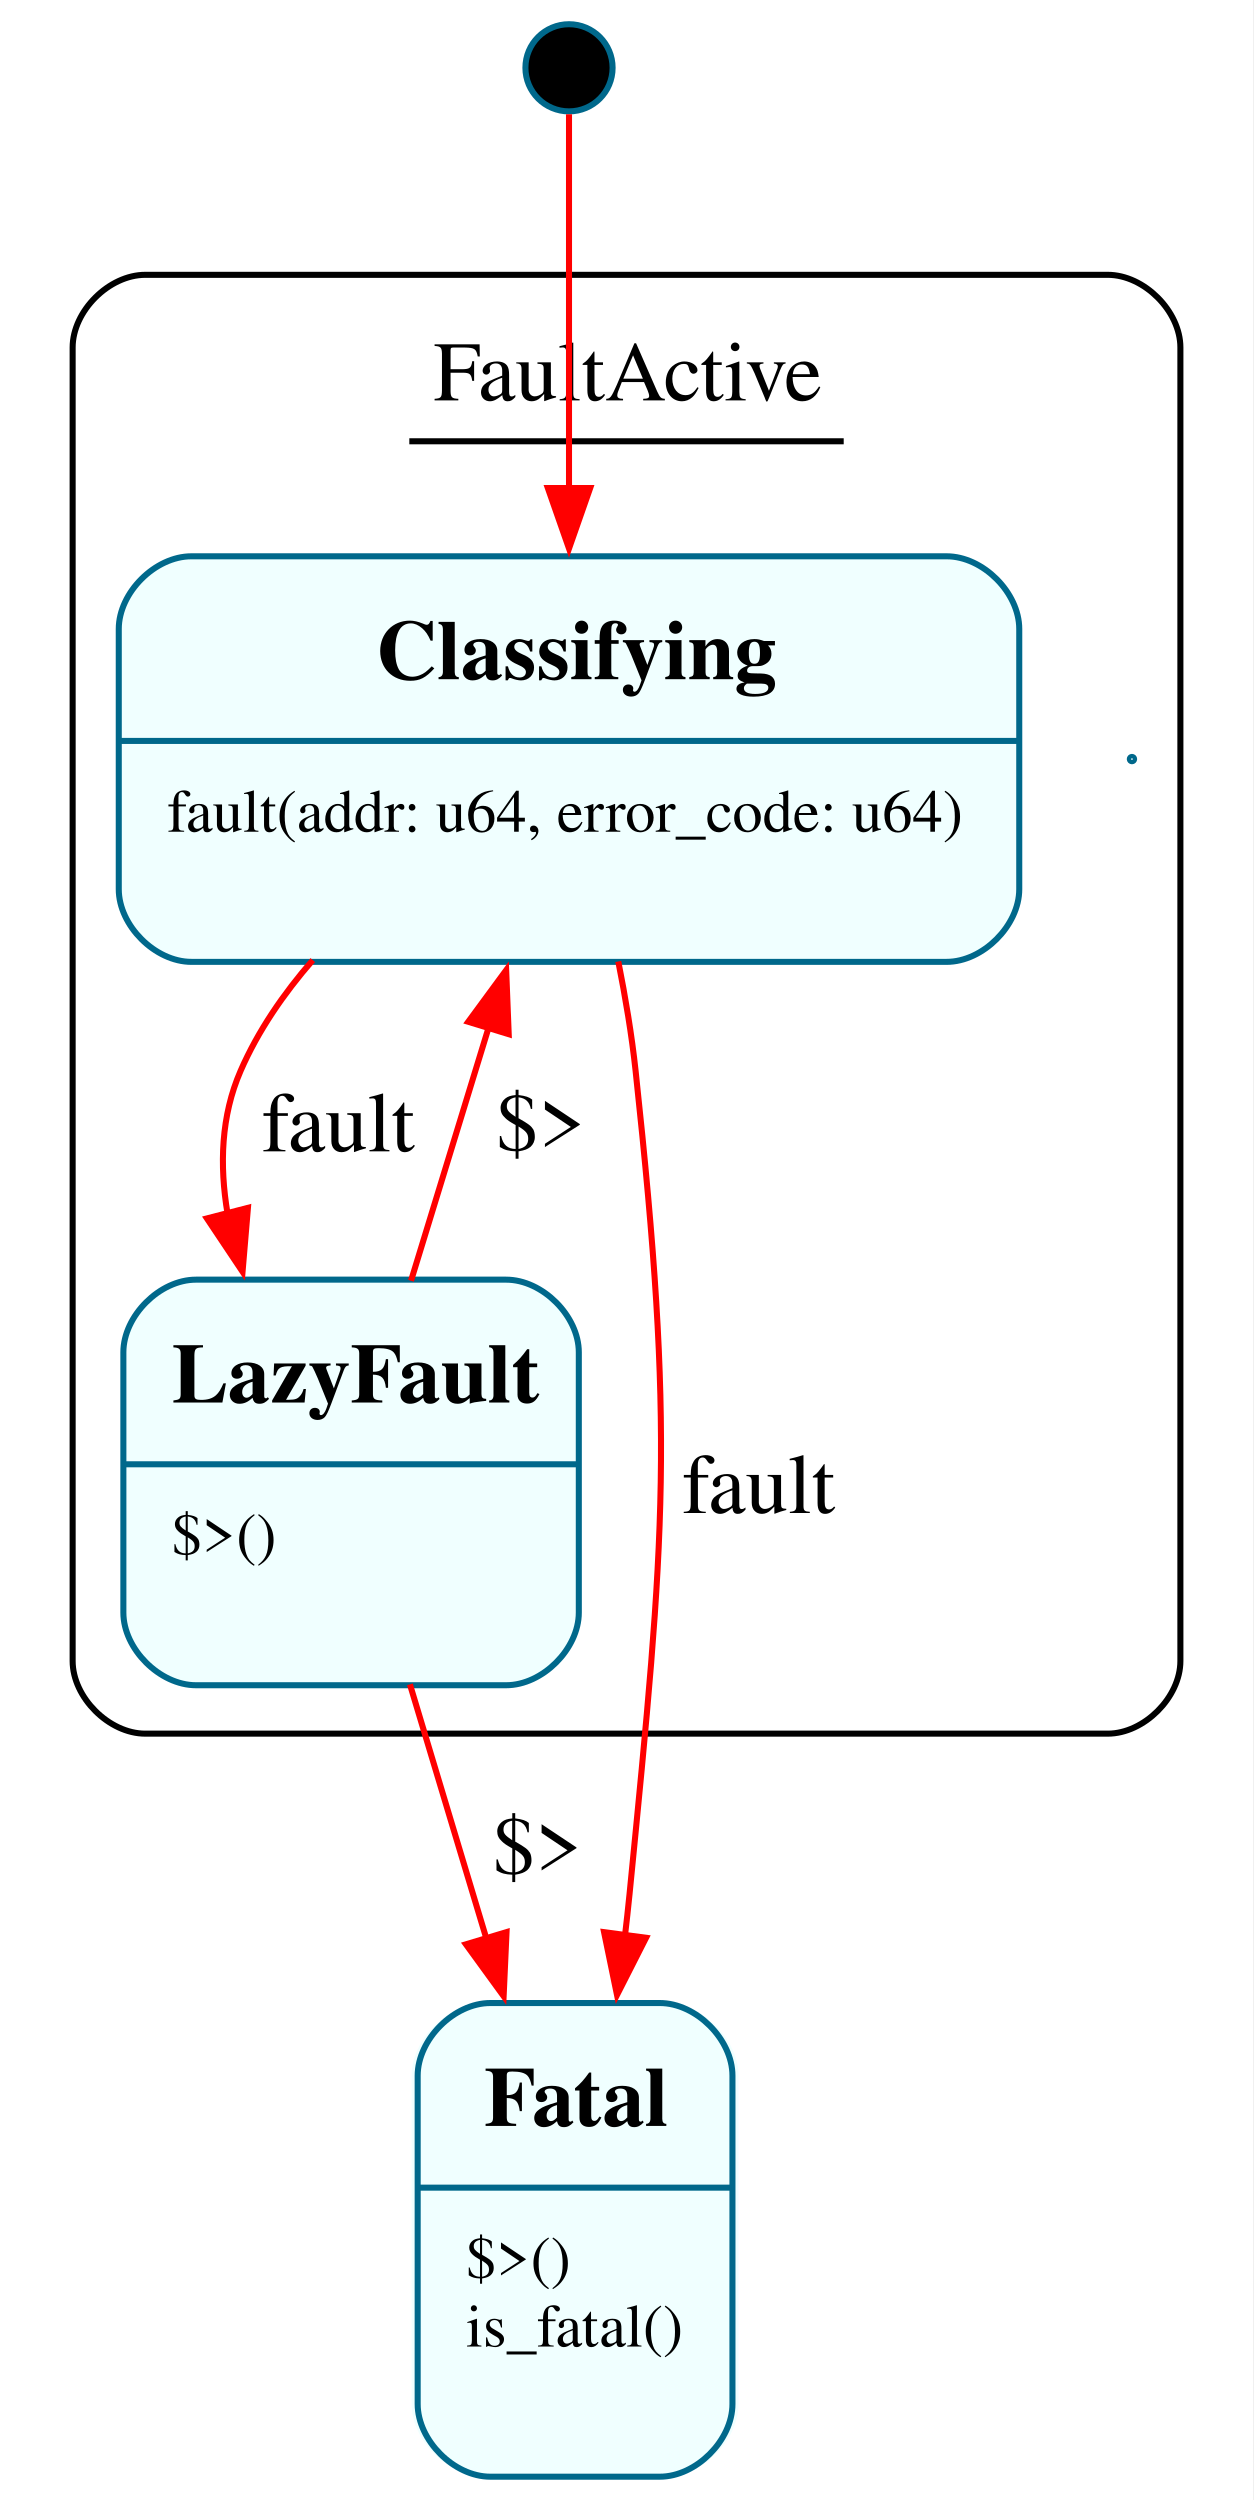
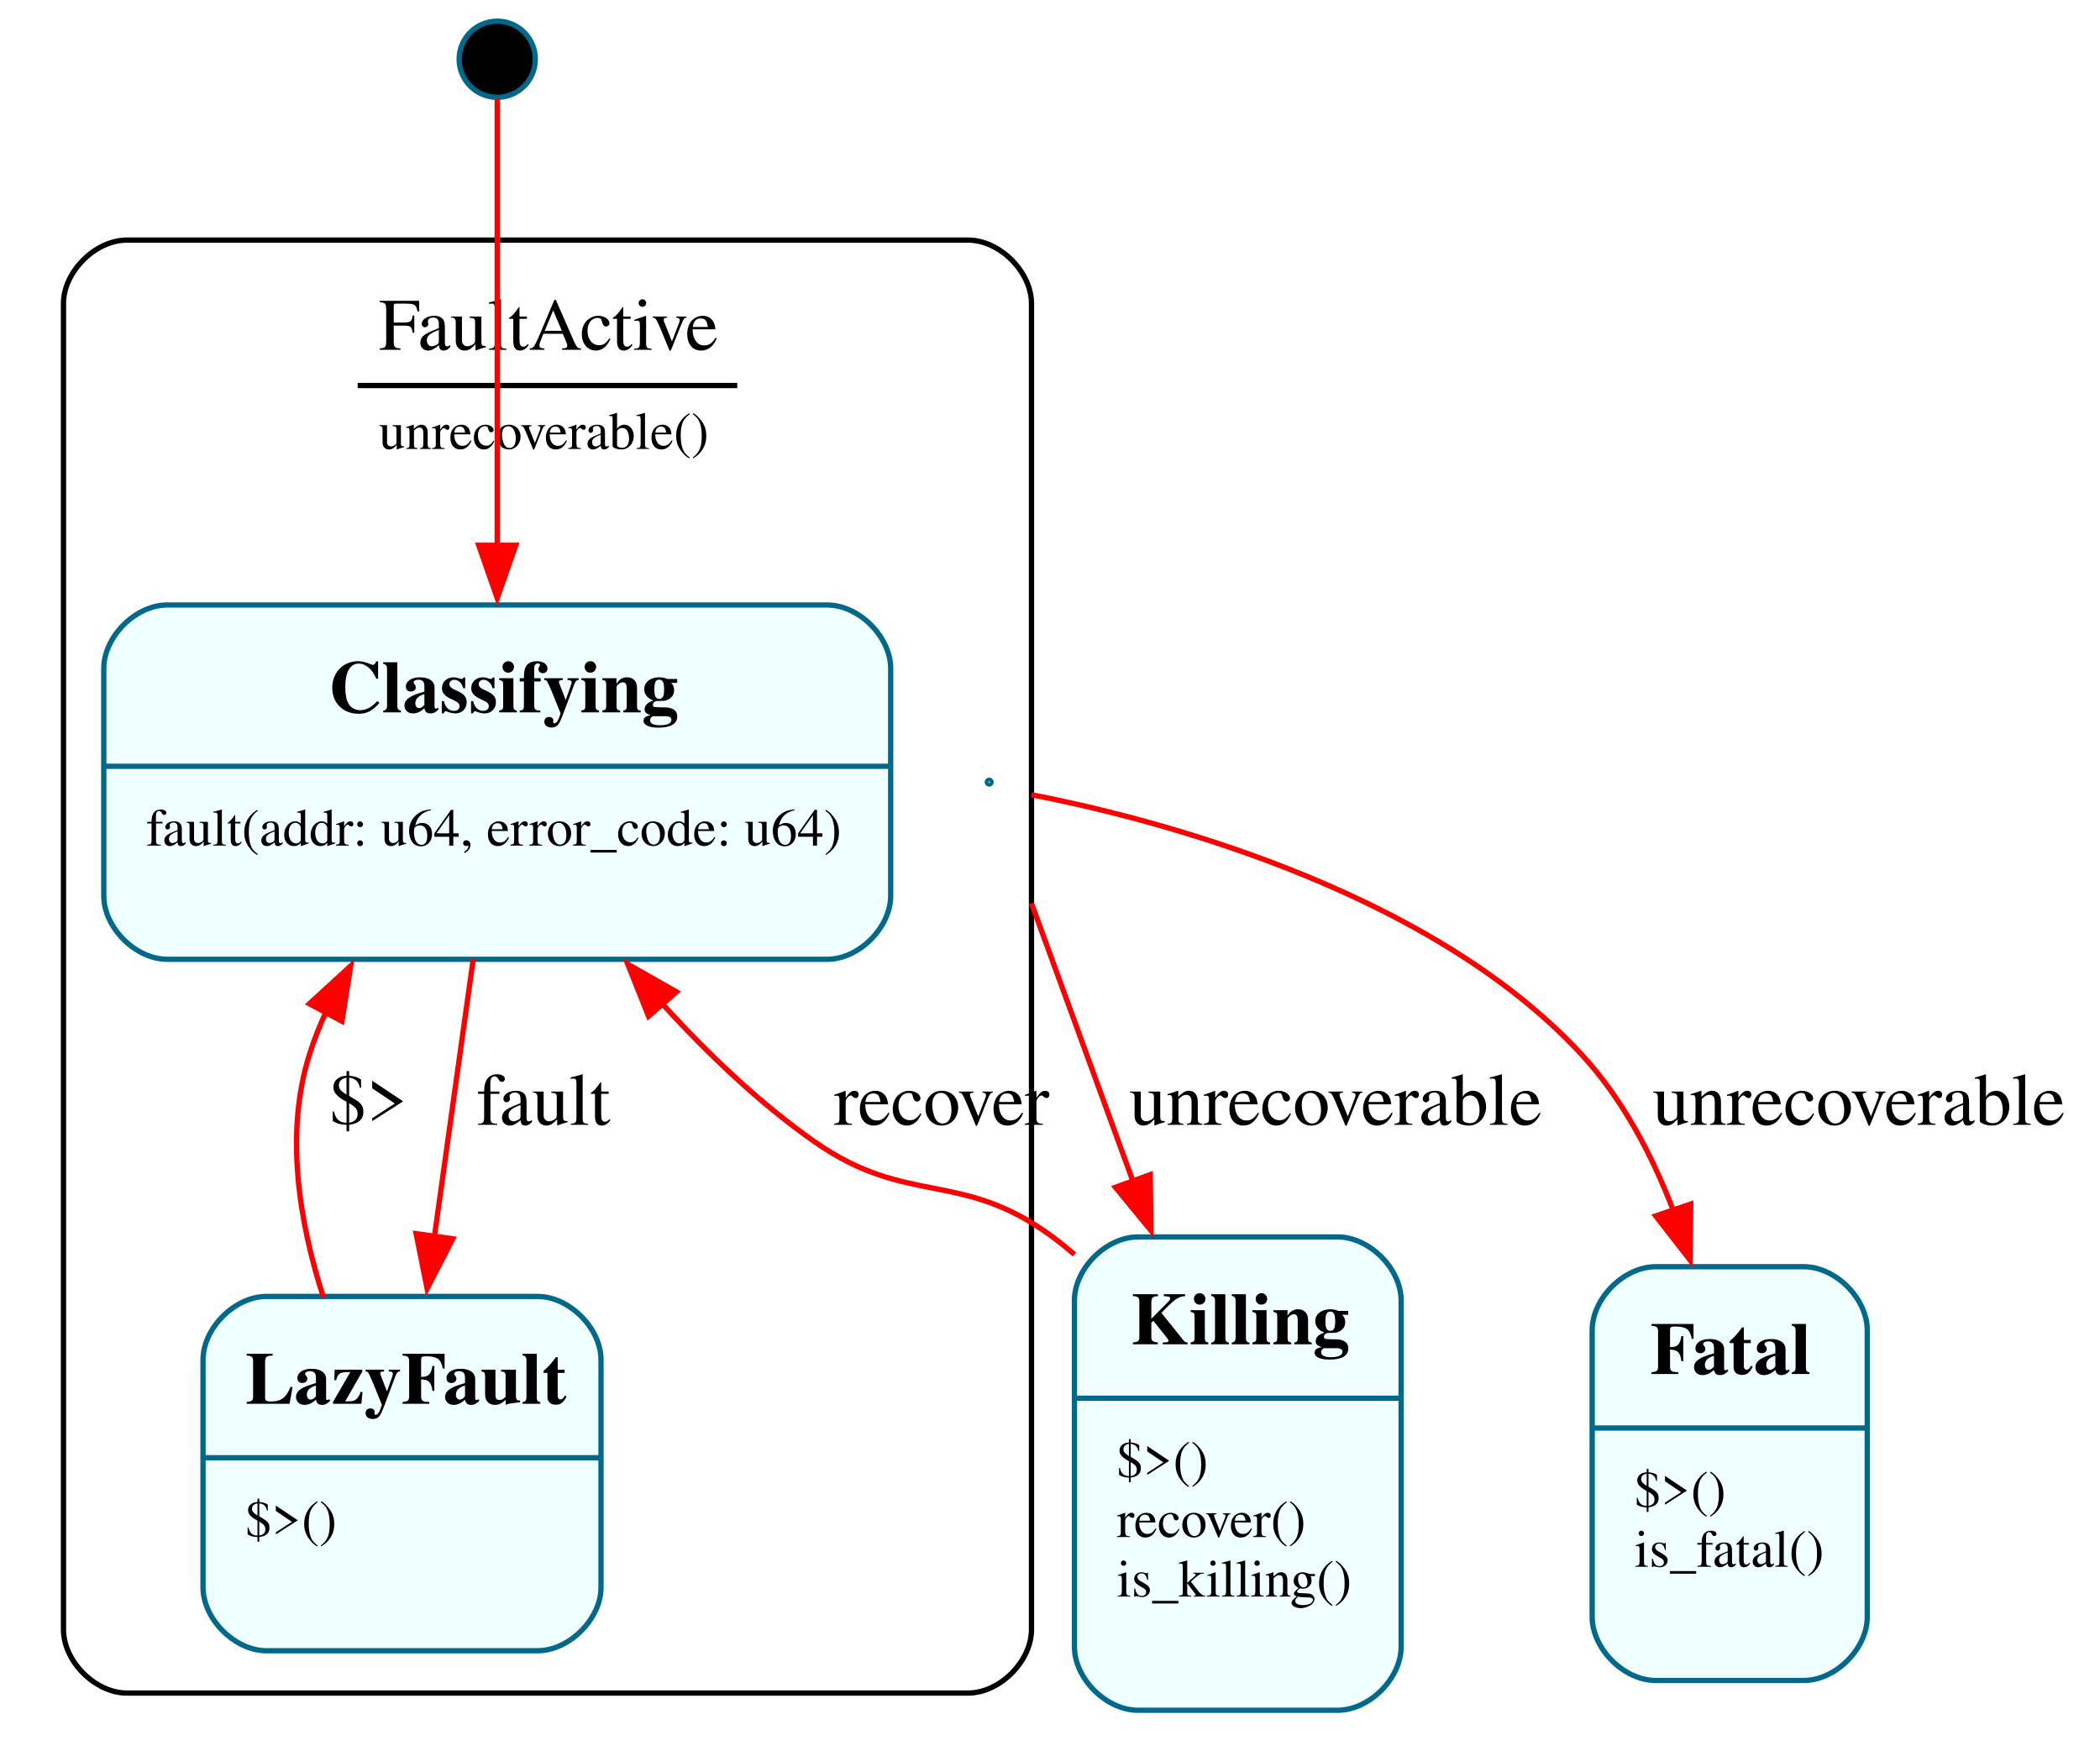
- <svg xmlns="http://www.w3.org/2000/svg" width="207pt" height="413pt" viewBox="0.00 0.00 207.00 413.00">
-   <g id="graph0" class="graph" transform="scale(1 1) rotate(0) translate(4 409.15)">
-     <polygon fill="white" stroke="none" points="-4,4 -4,-409.15 203,-409.15 203,4 -4,4" />
+ <svg xmlns="http://www.w3.org/2000/svg" width="397pt" height="332pt" viewBox="0.00 0.00 397.00 332.00">
+   <g id="graph0" class="graph" transform="scale(1 1) rotate(0) translate(4 328.15)">
+     <polygon fill="white" stroke="none" points="-4,4 -4,-328.15 393.41,-328.15 393.41,4 -4,4" />
    <g id="clust1" class="cluster">
-       <path fill="none" stroke="black" d="M20,-122.75C20,-122.75 179,-122.75 179,-122.75 185,-122.75 191,-128.75 191,-134.75 191,-134.75 191,-351.75 191,-351.75 191,-357.75 185,-363.75 179,-363.75 179,-363.75 20,-363.75 20,-363.75 14,-363.75 8,-357.75 8,-351.75 8,-351.75 8,-134.75 8,-134.75 8,-128.75 14,-122.75 20,-122.75" />
-       <text xml:space="preserve" text-anchor="start" x="67.62" y="-343" font-family="Times,serif" font-size="14.00">FaultActive</text>
-       <polygon fill="black" stroke="black" points="63.62,-336.25 63.62,-336.25 135.38,-336.25 135.38,-336.25 63.62,-336.25" />
+       <path fill="none" stroke="black" d="M20,-8C20,-8 179,-8 179,-8 185,-8 191,-14 191,-20 191,-20 191,-270.75 191,-270.75 191,-276.75 185,-282.75 179,-282.75 179,-282.75 20,-282.75 20,-282.75 14,-282.75 8,-276.75 8,-270.75 8,-270.75 8,-20 8,-20 8,-14 14,-8 20,-8" />
+       <text xml:space="preserve" text-anchor="start" x="67.62" y="-262" font-family="Times,serif" font-size="14.00">FaultActive</text>
+       <text xml:space="preserve" text-anchor="start" x="67.62" y="-243.25" font-family="Times,serif" font-size="10.00">unrecoverable()</text>
+       <text xml:space="preserve" text-anchor="start" x="81.5" y="-232" font-family="Times,serif" font-size="10.00">                </text>
+       <polygon fill="black" stroke="black" points="63.62,-255.25 63.62,-255.25 135.38,-255.25 135.38,-255.25 63.62,-255.25" />
    </g>
    <g id="node1" class="node">
-       <ellipse fill="black" stroke="#00688b" cx="90" cy="-397.95" rx="7.2" ry="7.2" />
+       <ellipse fill="black" stroke="#00688b" cx="90" cy="-316.95" rx="7.2" ry="7.2" />
    </g>
    <g id="node2" class="node">
-       <path fill="azure" stroke="none" d="M152.38,-317.25C152.38,-317.25 27.62,-317.25 27.62,-317.25 21.62,-317.25 15.62,-311.25 15.62,-305.25 15.62,-305.25 15.62,-262.25 15.62,-262.25 15.62,-256.25 21.62,-250.25 27.62,-250.25 27.62,-250.25 152.38,-250.25 152.38,-250.25 158.38,-250.25 164.38,-256.25 164.38,-262.25 164.38,-262.25 164.38,-305.25 164.38,-305.25 164.38,-311.25 158.38,-317.25 152.38,-317.25" />
-       <text xml:space="preserve" text-anchor="start" x="58.12" y="-296.95" font-family="Times,serif" font-weight="bold" font-size="14.00">Classifying</text>
-       <text xml:space="preserve" text-anchor="start" x="23.62" y="-271.75" font-family="Times,serif" font-size="10.00">fault(addr: u64, error_code: u64)</text>
-       <text xml:space="preserve" text-anchor="start" x="72" y="-260.5" font-family="Times,serif" font-size="10.00">                </text>
-       <polygon fill="#00688b" stroke="#00688b" points="15.62,-286.75 15.62,-286.75 164.38,-286.75 164.38,-286.75 15.62,-286.75" />
-       <path fill="none" stroke="#00688b" d="M27.62,-250.25C27.62,-250.25 152.38,-250.25 152.38,-250.25 158.38,-250.25 164.38,-256.25 164.38,-262.25 164.38,-262.25 164.38,-305.25 164.38,-305.25 164.38,-311.25 158.38,-317.25 152.38,-317.25 152.38,-317.25 27.62,-317.25 27.62,-317.25 21.62,-317.25 15.62,-311.25 15.62,-305.25 15.62,-305.25 15.62,-262.25 15.62,-262.25 15.62,-256.25 21.62,-250.25 27.62,-250.25" />
+       <path fill="azure" stroke="none" d="M152.38,-213.75C152.38,-213.75 27.62,-213.75 27.62,-213.75 21.62,-213.75 15.62,-207.75 15.62,-201.75 15.62,-201.75 15.62,-158.75 15.62,-158.75 15.62,-152.75 21.62,-146.75 27.62,-146.75 27.62,-146.75 152.38,-146.75 152.38,-146.75 158.38,-146.75 164.38,-152.75 164.38,-158.75 164.38,-158.75 164.38,-201.75 164.38,-201.75 164.38,-207.75 158.38,-213.75 152.38,-213.75" />
+       <text xml:space="preserve" text-anchor="start" x="58.12" y="-193.45" font-family="Times,serif" font-weight="bold" font-size="14.00">Classifying</text>
+       <text xml:space="preserve" text-anchor="start" x="23.62" y="-168.25" font-family="Times,serif" font-size="10.00">fault(addr: u64, error_code: u64)</text>
+       <text xml:space="preserve" text-anchor="start" x="72" y="-157" font-family="Times,serif" font-size="10.00">                </text>
+       <polygon fill="#00688b" stroke="#00688b" points="15.62,-183.25 15.62,-183.25 164.38,-183.25 164.38,-183.25 15.62,-183.25" />
+       <path fill="none" stroke="#00688b" d="M27.62,-146.75C27.62,-146.75 152.38,-146.75 152.38,-146.75 158.38,-146.75 164.38,-152.75 164.38,-158.75 164.38,-158.75 164.38,-201.75 164.38,-201.75 164.38,-207.75 158.38,-213.75 152.38,-213.75 152.38,-213.75 27.62,-213.75 27.62,-213.75 21.62,-213.75 15.62,-207.75 15.62,-201.75 15.62,-201.75 15.62,-158.75 15.62,-158.75 15.62,-152.75 21.62,-146.75 27.62,-146.75" />
    </g>
    <g id="edge1" class="edge">
-       <path fill="none" stroke="red" d="M90,-390.27C90,-378.2 90,-351.86 90,-328.51" />
-       <polygon fill="red" stroke="red" points="93.5,-328.53 90,-318.53 86.5,-328.53 93.5,-328.53" />
+       <path fill="none" stroke="red" d="M90,-309.45C90,-294.35 90,-255.83 90,-224.93" />
+       <polygon fill="red" stroke="red" points="93.5,-225.04 90,-215.04 86.5,-225.04 93.5,-225.04" />
    </g>
    <g id="node4" class="node">
-       <path fill="azure" stroke="none" d="M79.62,-197.75C79.62,-197.75 28.37,-197.75 28.37,-197.75 22.38,-197.75 16.38,-191.75 16.38,-185.75 16.38,-185.75 16.38,-142.75 16.38,-142.75 16.38,-136.75 22.38,-130.75 28.38,-130.75 28.38,-130.75 79.62,-130.75 79.62,-130.75 85.62,-130.75 91.62,-136.75 91.62,-142.75 91.62,-142.75 91.62,-185.75 91.62,-185.75 91.62,-191.75 85.62,-197.75 79.62,-197.75" />
-       <text xml:space="preserve" text-anchor="start" x="24.38" y="-177.45" font-family="Times,serif" font-weight="bold" font-size="14.00">LazyFault</text>
-       <text xml:space="preserve" text-anchor="start" x="24.38" y="-152.25" font-family="Times,serif" font-size="10.00">$&gt;()</text>
-       <text xml:space="preserve" text-anchor="start" x="24.38" y="-141" font-family="Times,serif" font-size="10.00">                </text>
-       <polygon fill="#00688b" stroke="#00688b" points="16.38,-167.25 16.38,-167.25 91.62,-167.25 91.62,-167.25 16.38,-167.25" />
-       <path fill="none" stroke="#00688b" d="M28.38,-130.75C28.38,-130.75 79.62,-130.75 79.62,-130.75 85.62,-130.75 91.62,-136.75 91.62,-142.75 91.62,-142.75 91.62,-185.75 91.62,-185.75 91.62,-191.75 85.62,-197.75 79.62,-197.75 79.62,-197.75 28.37,-197.75 28.37,-197.75 22.38,-197.75 16.38,-191.75 16.38,-185.75 16.38,-185.75 16.38,-142.75 16.38,-142.75 16.38,-136.75 22.38,-130.75 28.38,-130.75" />
+       <path fill="azure" stroke="none" d="M97.62,-83C97.62,-83 46.37,-83 46.37,-83 40.38,-83 34.38,-77 34.38,-71 34.38,-71 34.38,-28 34.38,-28 34.38,-22 40.38,-16 46.38,-16 46.38,-16 97.62,-16 97.62,-16 103.62,-16 109.62,-22 109.62,-28 109.62,-28 109.62,-71 109.62,-71 109.62,-77 103.62,-83 97.62,-83" />
+       <text xml:space="preserve" text-anchor="start" x="42.38" y="-62.7" font-family="Times,serif" font-weight="bold" font-size="14.00">LazyFault</text>
+       <text xml:space="preserve" text-anchor="start" x="42.38" y="-37.5" font-family="Times,serif" font-size="10.00">$&gt;()</text>
+       <text xml:space="preserve" text-anchor="start" x="42.38" y="-26.25" font-family="Times,serif" font-size="10.00">                </text>
+       <polygon fill="#00688b" stroke="#00688b" points="34.38,-52.5 34.38,-52.5 109.62,-52.5 109.62,-52.5 34.38,-52.5" />
+       <path fill="none" stroke="#00688b" d="M46.38,-16C46.38,-16 97.62,-16 97.62,-16 103.62,-16 109.62,-22 109.62,-28 109.62,-28 109.62,-71 109.62,-71 109.62,-77 103.62,-83 97.62,-83 97.62,-83 46.37,-83 46.37,-83 40.38,-83 34.38,-77 34.38,-71 34.38,-71 34.38,-28 34.38,-28 34.38,-22 40.38,-16 46.38,-16" />
    </g>
    <g id="edge2" class="edge">
-       <path fill="none" stroke="red" d="M47.67,-250.54C42.84,-244.99 38.63,-238.86 35.75,-232.25 32.51,-224.81 32.24,-216.66 33.59,-208.67" />
-       <polygon fill="red" stroke="red" points="36.96,-209.62 36.07,-199.06 30.18,-207.87 36.96,-209.62" />
-       <text xml:space="preserve" text-anchor="middle" x="51.88" y="-218.95" font-family="Times,serif" font-size="14.00"> fault </text>
+       <path fill="none" stroke="red" d="M85.46,-146.76C83.22,-130.75 80.49,-111.22 78.07,-93.95" />
+       <polygon fill="red" stroke="red" points="81.6,-93.9 76.75,-84.48 74.67,-94.87 81.6,-93.9" />
+       <text xml:space="preserve" text-anchor="middle" x="98.74" y="-115.45" font-family="Times,serif" font-size="14.00"> fault </text>
+     </g>
+     <g id="node3" class="node">
+       <ellipse fill="azure" stroke="#00688b" cx="183" cy="-180.25" rx="0.36" ry="0.36" />
    </g>
    <g id="node5" class="node">
-       <path fill="azure" stroke="none" d="M106,-78.25C106,-78.25 76,-78.25 76,-78.25 70,-78.25 64,-72.25 64,-66.25 64,-66.25 64,-12 64,-12 64,-6 70,0 76,0 76,0 106,0 106,0 112,0 118,-6 118,-12 118,-12 118,-66.25 118,-66.25 118,-72.25 112,-78.25 106,-78.25" />
-       <text xml:space="preserve" text-anchor="start" x="76" y="-57.95" font-family="Times,serif" font-weight="bold" font-size="14.00">Fatal</text>
-       <text xml:space="preserve" text-anchor="start" x="73" y="-32.75" font-family="Times,serif" font-size="10.00">$&gt;()</text>
-       <text xml:space="preserve" text-anchor="start" x="73" y="-21.5" font-family="Times,serif" font-size="10.00">is_fatal()</text>
-       <text xml:space="preserve" text-anchor="start" x="77.5" y="-10.25" font-family="Times,serif" font-size="10.00">            </text>
-       <polygon fill="#00688b" stroke="#00688b" points="65,-47.75 65,-47.75 117,-47.75 117,-47.75 65,-47.75" />
-       <path fill="none" stroke="#00688b" d="M77,0C77,0 105,0 105,0 111,0 117,-6 117,-12 117,-12 117,-66.25 117,-66.25 117,-72.25 111,-78.25 105,-78.25 105,-78.25 77,-78.25 77,-78.25 71,-78.25 65,-72.25 65,-66.25 65,-66.25 65,-12 65,-12 65,-6 71,0 77,0" />
+       <path fill="azure" stroke="none" d="M338,-88.62C338,-88.62 308,-88.62 308,-88.62 302,-88.62 296,-82.62 296,-76.62 296,-76.62 296,-22.38 296,-22.38 296,-16.38 302,-10.38 308,-10.38 308,-10.38 338,-10.38 338,-10.38 344,-10.38 350,-16.38 350,-22.38 350,-22.38 350,-76.62 350,-76.62 350,-82.62 344,-88.62 338,-88.62" />
+       <text xml:space="preserve" text-anchor="start" x="308" y="-68.33" font-family="Times,serif" font-weight="bold" font-size="14.00">Fatal</text>
+       <text xml:space="preserve" text-anchor="start" x="305" y="-43.12" font-family="Times,serif" font-size="10.00">$&gt;()</text>
+       <text xml:space="preserve" text-anchor="start" x="305" y="-31.88" font-family="Times,serif" font-size="10.00">is_fatal()</text>
+       <text xml:space="preserve" text-anchor="start" x="309.5" y="-20.62" font-family="Times,serif" font-size="10.00">            </text>
+       <polygon fill="#00688b" stroke="#00688b" points="297,-58.12 297,-58.12 349,-58.12 349,-58.12 297,-58.12" />
+       <path fill="none" stroke="#00688b" d="M309,-10.38C309,-10.38 337,-10.38 337,-10.38 343,-10.38 349,-16.38 349,-22.38 349,-22.38 349,-76.62 349,-76.62 349,-82.62 343,-88.62 337,-88.62 337,-88.62 309,-88.62 309,-88.62 303,-88.62 297,-82.62 297,-76.62 297,-76.62 297,-22.38 297,-22.38 297,-16.38 303,-10.38 309,-10.38" />
+     </g>
+     <g id="edge5" class="edge">
+       <path fill="none" stroke="red" d="M191,-177.87C211.3,-173.95 265.32,-160.9 295,-128.75 302.71,-120.4 308.32,-109.78 312.4,-99.08" />
+       <polygon fill="red" stroke="red" points="315.63,-100.47 315.51,-89.87 309,-98.23 315.63,-100.47" />
+       <text xml:space="preserve" text-anchor="middle" x="347.41" y="-115.45" font-family="Times,serif" font-size="14.00"> unrecoverable </text>
+     </g>
+     <g id="node6" class="node">
+       <path fill="azure" stroke="none" d="M248.88,-94.25C248.88,-94.25 211.12,-94.25 211.12,-94.25 205.12,-94.25 199.12,-88.25 199.12,-82.25 199.12,-82.25 199.12,-16.75 199.12,-16.75 199.12,-10.75 205.12,-4.75 211.12,-4.75 211.12,-4.75 248.88,-4.75 248.88,-4.75 254.88,-4.75 260.88,-10.75 260.88,-16.75 260.88,-16.75 260.88,-82.25 260.88,-82.25 260.88,-88.25 254.88,-94.25 248.88,-94.25" />
+       <text xml:space="preserve" text-anchor="start" x="209.75" y="-73.95" font-family="Times,serif" font-weight="bold" font-size="14.00">Killing</text>
+       <text xml:space="preserve" text-anchor="start" x="207.12" y="-48.75" font-family="Times,serif" font-size="10.00">$&gt;()</text>
+       <text xml:space="preserve" text-anchor="start" x="207.12" y="-37.5" font-family="Times,serif" font-size="10.00">recover()</text>
+       <text xml:space="preserve" text-anchor="start" x="207.12" y="-26.25" font-family="Times,serif" font-size="10.00">is_killing()</text>
+       <text xml:space="preserve" text-anchor="start" x="216.5" y="-15" font-family="Times,serif" font-size="10.00">            </text>
+       <polygon fill="#00688b" stroke="#00688b" points="199.12,-63.75 199.12,-63.75 260.88,-63.75 260.88,-63.75 199.12,-63.75" />
+       <path fill="none" stroke="#00688b" d="M211.12,-4.75C211.12,-4.75 248.88,-4.75 248.88,-4.75 254.88,-4.75 260.88,-10.75 260.88,-16.75 260.88,-16.75 260.88,-82.25 260.88,-82.25 260.88,-88.25 254.88,-94.25 248.88,-94.25 248.88,-94.25 211.12,-94.25 211.12,-94.25 205.12,-94.25 199.12,-88.25 199.12,-82.25 199.12,-82.25 199.12,-16.75 199.12,-16.75 199.12,-10.75 205.12,-4.75 211.12,-4.75" />
+     </g>
+     <g id="edge4" class="edge">
+       <path fill="none" stroke="red" d="M191,-157.34C196.31,-142.8 203.52,-123.05 210.29,-104.48" />
+       <polygon fill="red" stroke="red" points="213.45,-106.04 213.59,-95.45 206.87,-103.64 213.45,-106.04" />
+       <text xml:space="preserve" text-anchor="middle" x="248.5" y="-115.45" font-family="Times,serif" font-size="14.00"> unrecoverable </text>
    </g>
    <g id="edge3" class="edge">
-       <path fill="none" stroke="red" d="M98.14,-250.32C99.33,-244.35 100.37,-238.14 101,-232.25 107.47,-172.15 105.94,-156.4 100,-96.25 99.77,-93.95 99.51,-91.6 99.23,-89.23" />
-       <polygon fill="red" stroke="red" points="102.73,-89.03 97.93,-79.58 95.79,-89.96 102.73,-89.03" />
-       <text xml:space="preserve" text-anchor="middle" x="121.32" y="-159.2" font-family="Times,serif" font-size="14.00"> fault </text>
+       <path fill="none" stroke="red" d="M57.15,-82.81C52.56,-97.05 49.8,-113.88 54.5,-128.75 55.36,-131.48 56.43,-134.18 57.65,-136.85" />
+       <polygon fill="red" stroke="red" points="54.49,-138.35 62.3,-145.5 60.65,-135.04 54.49,-138.35" />
+       <text xml:space="preserve" text-anchor="middle" x="65.75" y="-115.45" font-family="Times,serif" font-size="14.00"> $&gt; </text>
    </g>
-     <g id="node3" class="node">
-       <ellipse fill="azure" stroke="#00688b" cx="183" cy="-283.75" rx="0.36" ry="0.36" />
-     </g>
-     <g id="edge4" class="edge">
-       <path fill="none" stroke="red" d="M63.9,-197.56C67.87,-210.52 72.51,-225.65 76.76,-239.53" />
-       <polygon fill="red" stroke="red" points="73.35,-240.35 79.62,-248.88 80.04,-238.3 73.35,-240.35" />
-       <text xml:space="preserve" text-anchor="middle" x="85.41" y="-218.95" font-family="Times,serif" font-size="14.00"> $&gt; </text>
-     </g>
-     <g id="edge5" class="edge">
-       <path fill="none" stroke="red" d="M63.72,-130.9C67.61,-117.96 72.18,-102.77 76.45,-88.56" />
-       <polygon fill="red" stroke="red" points="79.68,-89.97 79.2,-79.38 72.97,-87.95 79.68,-89.97" />
-       <text xml:space="preserve" text-anchor="middle" x="84.86" y="-99.45" font-family="Times,serif" font-size="14.00"> $&gt; </text>
+     <g id="edge6" class="edge">
+       <path fill="none" stroke="red" d="M199.14,-90.93C197.79,-92.09 196.41,-93.21 195,-94.25 177.7,-107.08 167.65,-99.9 150,-112.25 139.62,-119.51 129.79,-128.91 121.2,-138.35" />
+       <polygon fill="red" stroke="red" points="118.61,-135.99 114.68,-145.83 123.89,-140.59 118.61,-135.99" />
+       <text xml:space="preserve" text-anchor="middle" x="174" y="-115.45" font-family="Times,serif" font-size="14.00"> recover </text>
    </g>
  </g>
</svg>
